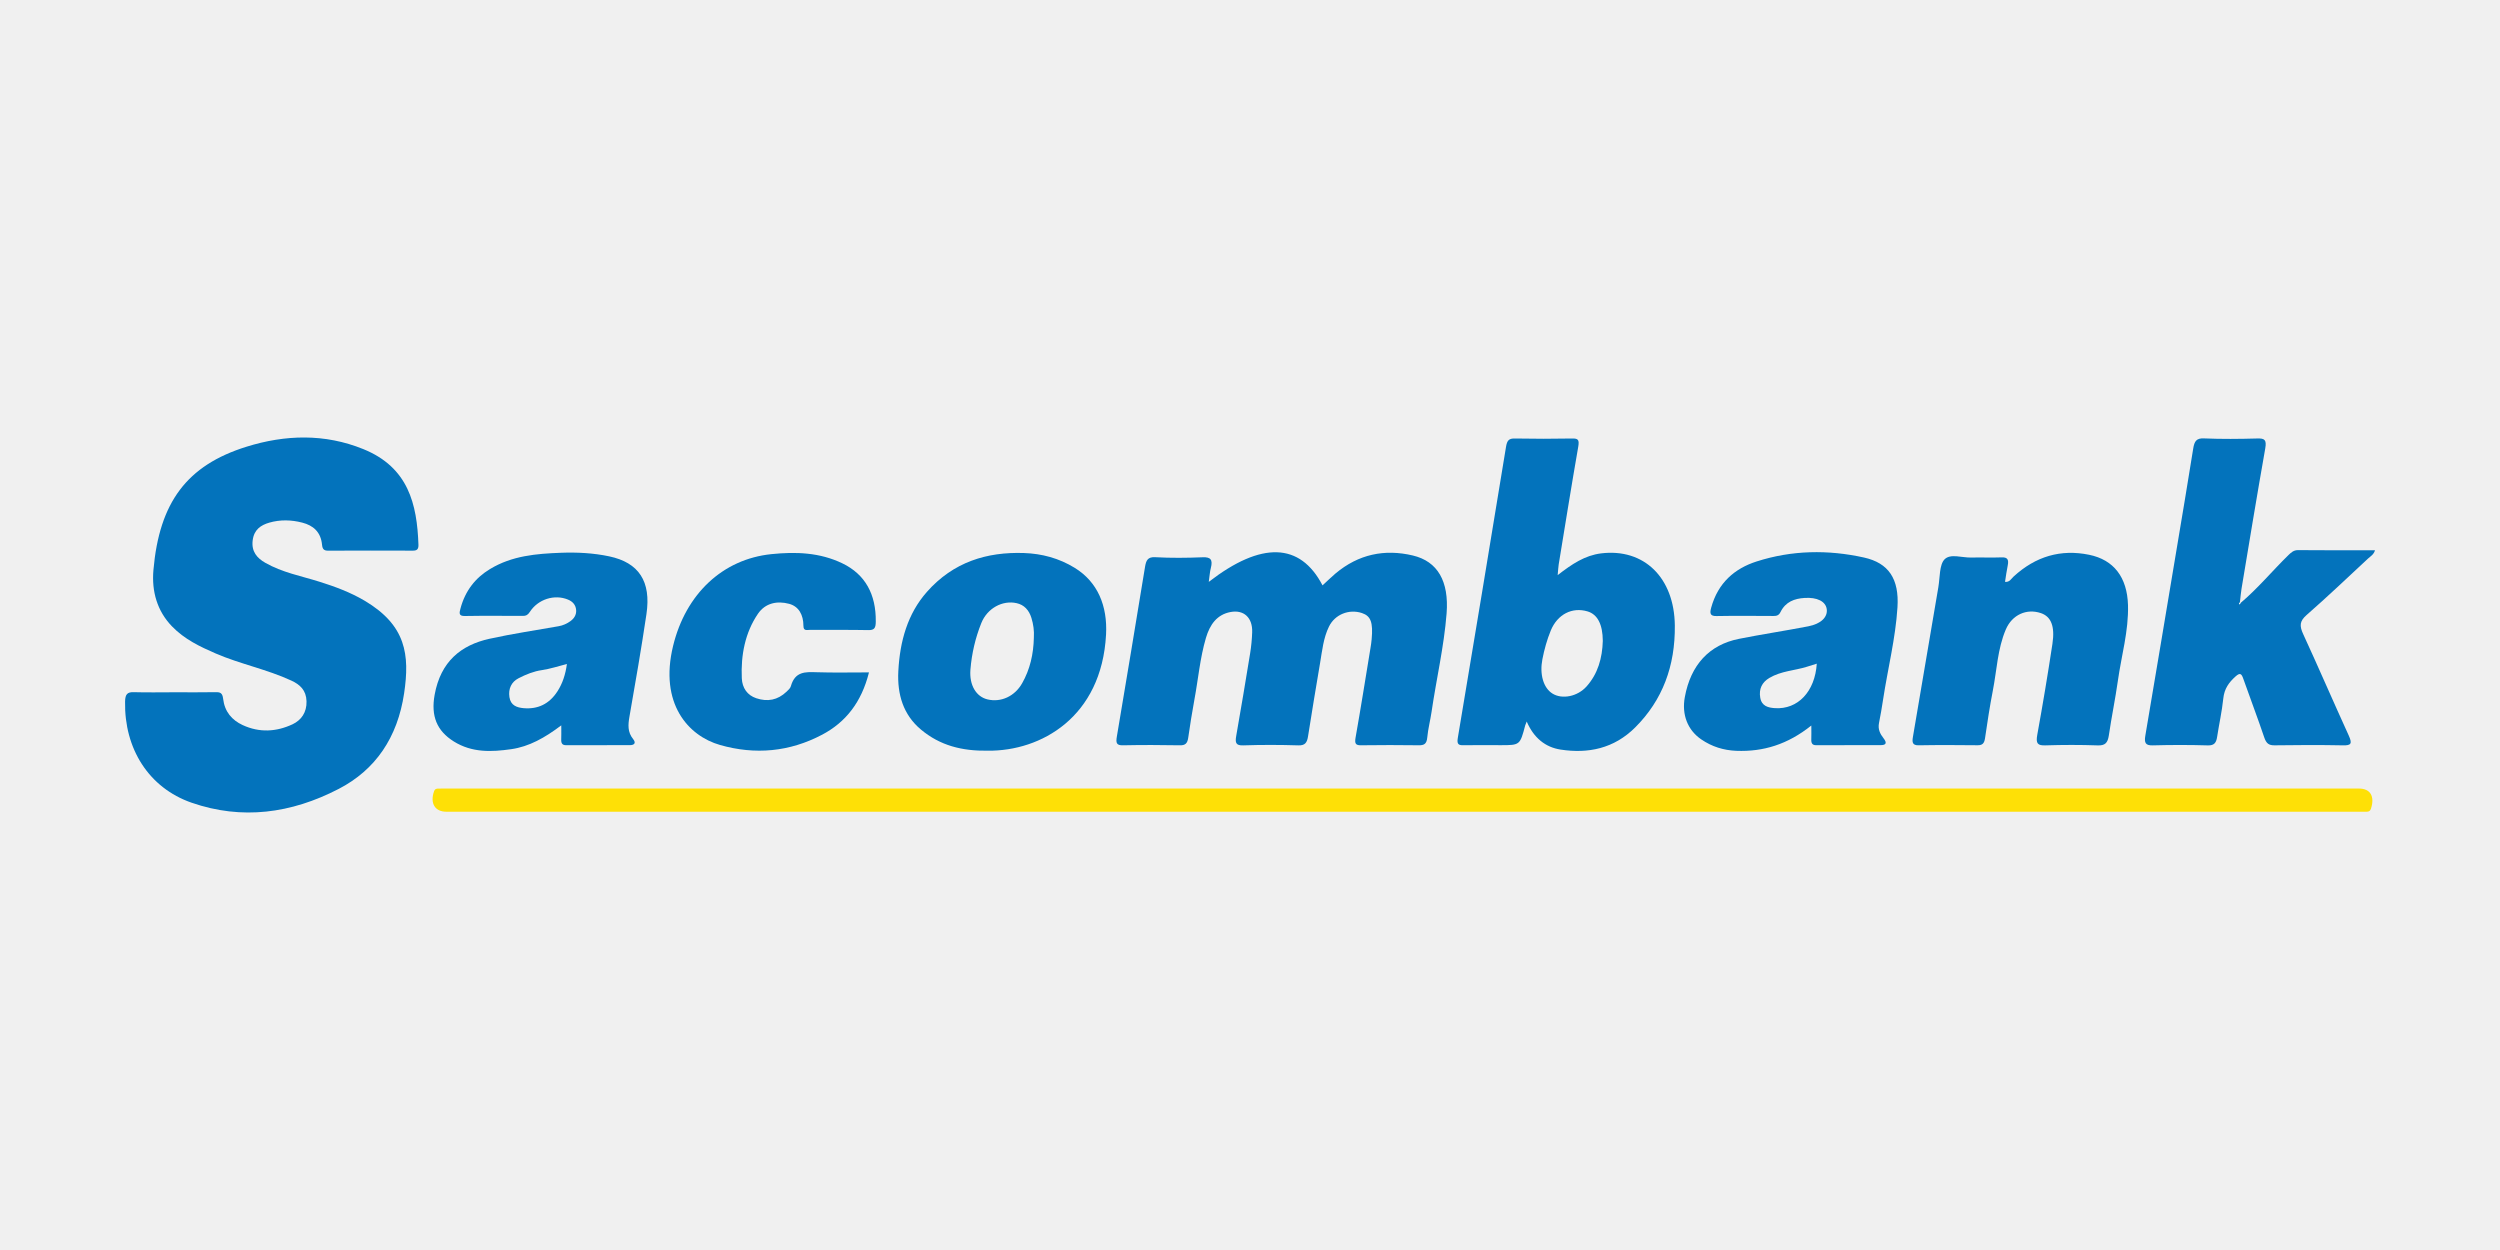
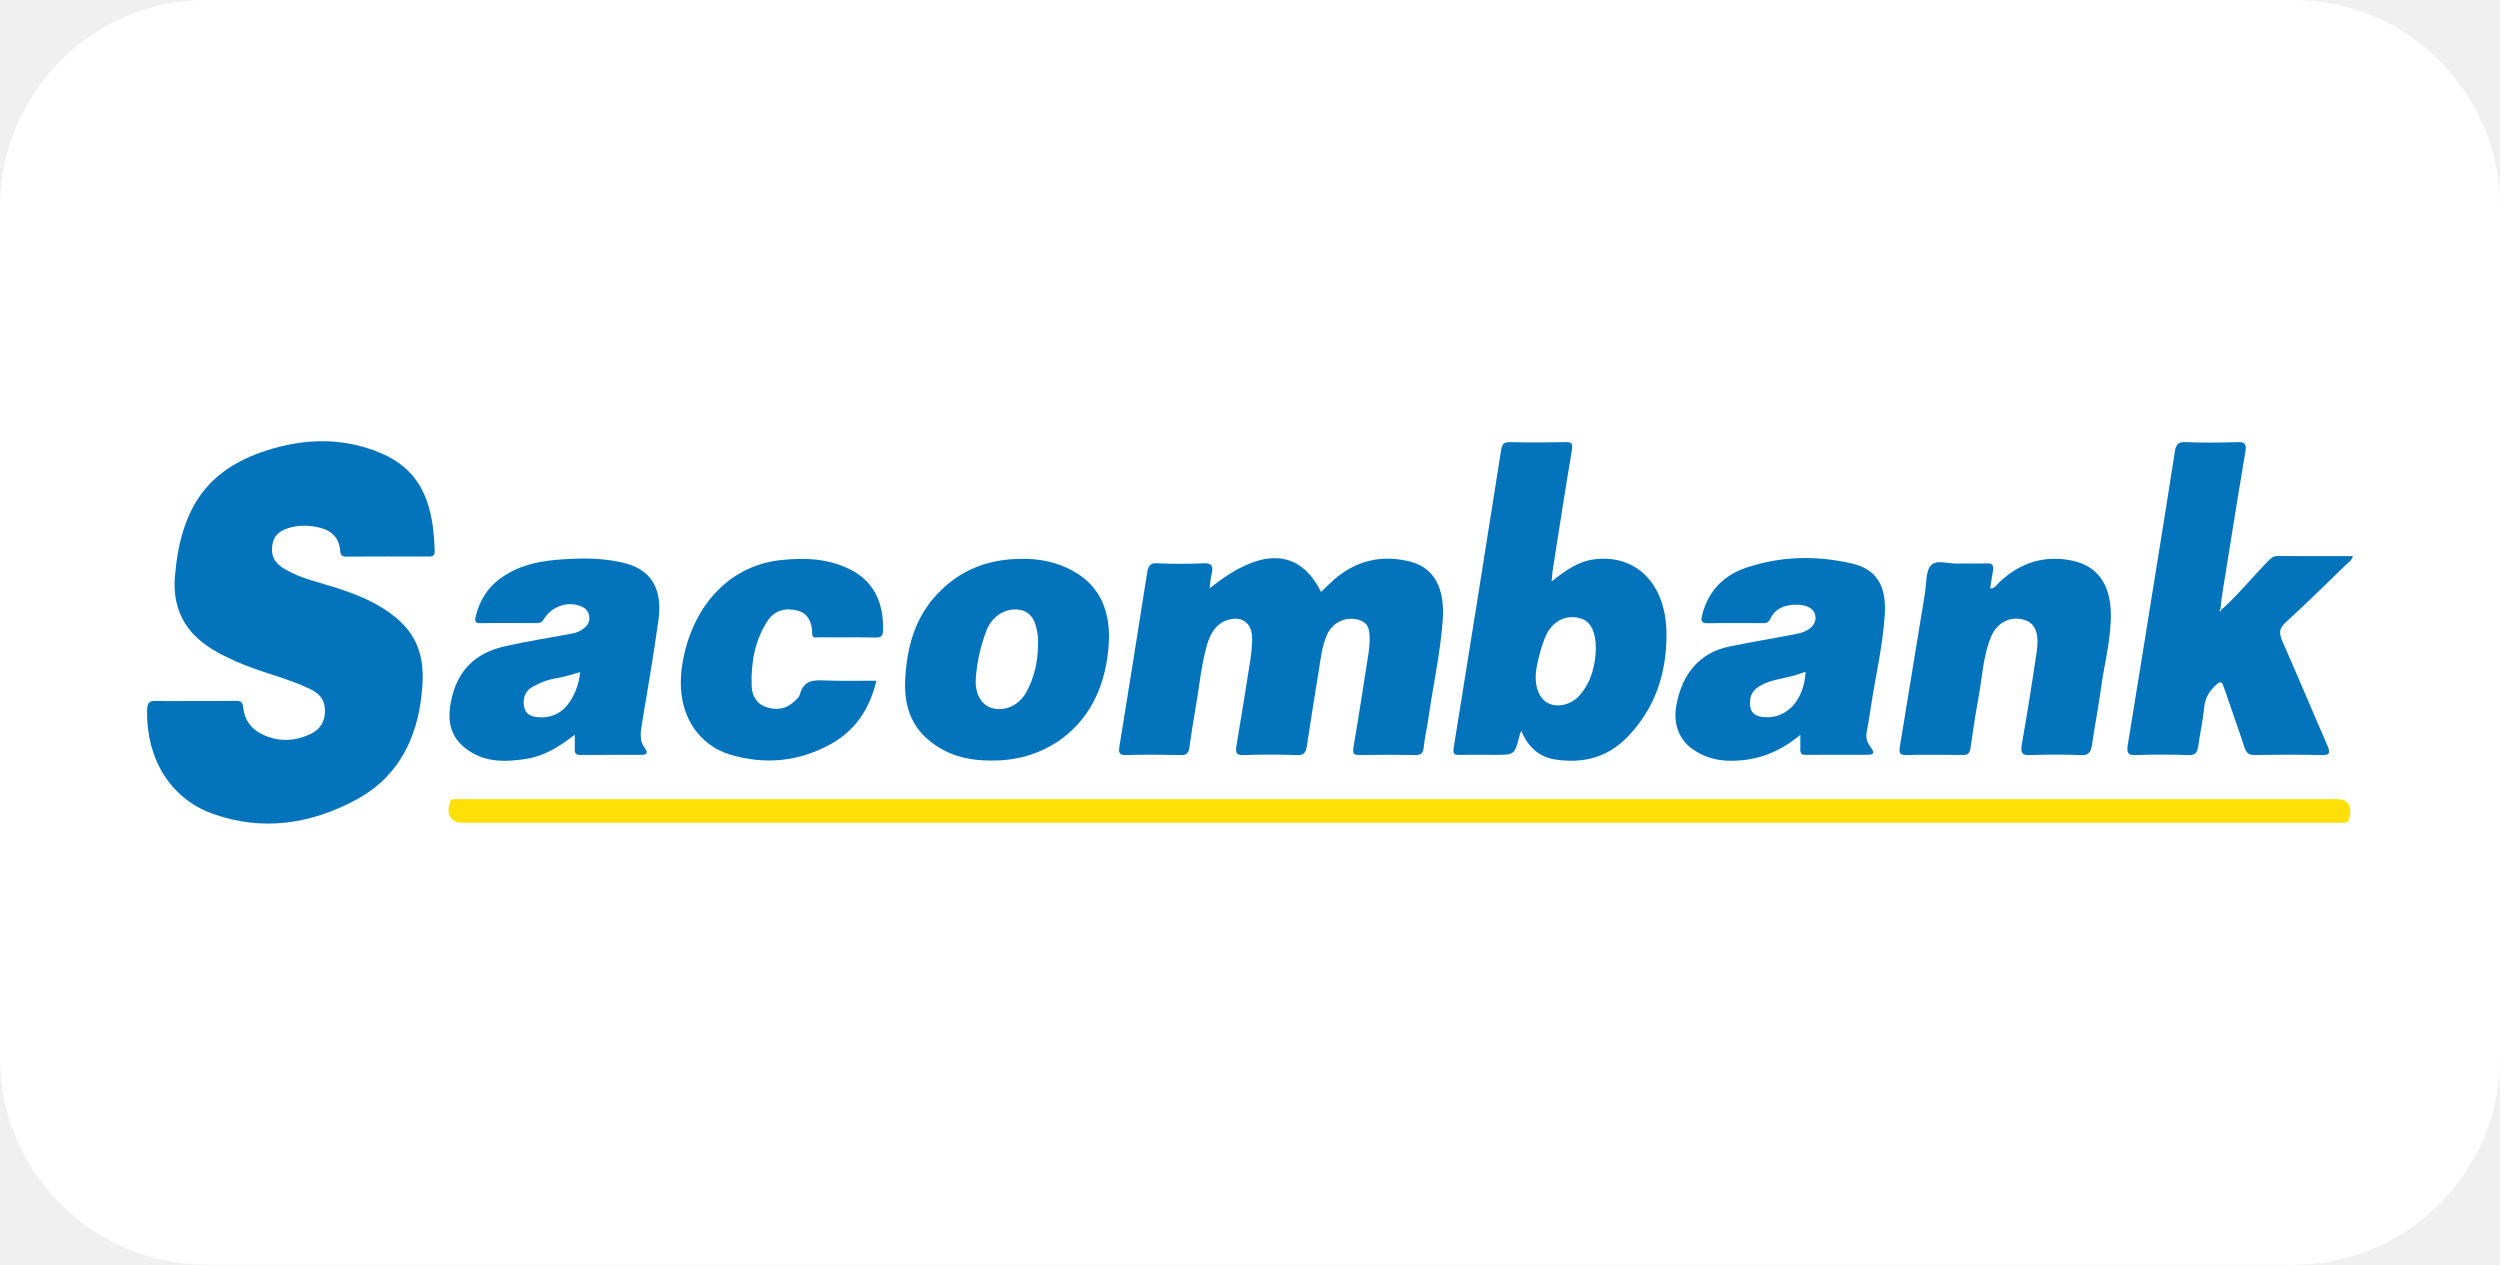
- <svg xmlns="http://www.w3.org/2000/svg" version="1.0" id="Layer_1" x="0px" y="0px" width="100px" height="50px" viewBox="0 0 100 50" enable-background="new 0 0 100 50" xml:space="preserve">
+ <svg xmlns="http://www.w3.org/2000/svg" version="1.1" id="Layer_1" x="0px" y="0px" width="85px" height="43px" viewBox="0 0 85 43" enable-background="new 0 0 85 43" xml:space="preserve">
+   <path fill="#FFFFFF" d="M7.013,0h70.973C81.844,0,85,3.161,85,7.022v28.955C85,39.84,81.846,43,77.986,43H7.013  C3.153,43,0,39.84,0,35.977V7.022C0,3.161,3.152,0,7.013,0z" />
  <g>
-     <path fill-rule="evenodd" clip-rule="evenodd" fill="#0373BC" d="M6.994,27.691c0.546,0,1.093,0.006,1.639-0.004   c0.179-0.003,0.266,0.034,0.292,0.263c0.06,0.519,0.353,0.854,0.781,1.053c0.669,0.309,1.344,0.274,1.997-0.032   c0.342-0.162,0.571-0.469,0.558-0.922c-0.013-0.443-0.265-0.667-0.604-0.824c-0.985-0.456-2.043-0.659-3.034-1.088   c-0.627-0.272-1.245-0.566-1.746-1.085c-0.589-0.611-0.815-1.391-0.74-2.25c0.236-2.707,1.338-4.188,3.716-4.931   c1.557-0.487,3.137-0.533,4.679,0.093c1.806,0.732,2.149,2.204,2.206,3.824c0.007,0.189-0.068,0.239-0.225,0.238   c-1.13-0.004-2.261-0.005-3.391,0.001c-0.159,0-0.223-0.058-0.24-0.234c-0.049-0.524-0.362-0.777-0.792-0.888   c-0.439-0.114-0.881-0.125-1.319,0.001c-0.337,0.098-0.611,0.279-0.664,0.708c-0.056,0.451,0.177,0.71,0.501,0.896   c0.683,0.391,1.44,0.529,2.17,0.759c0.623,0.196,1.234,0.42,1.808,0.76c1.661,0.985,1.807,2.166,1.579,3.701   c-0.261,1.761-1.139,3.063-2.62,3.828c-1.898,0.982-3.867,1.249-5.882,0.55c-1.712-0.595-2.695-2.161-2.66-4.043   c0.005-0.299,0.092-0.387,0.354-0.378C5.901,27.703,6.448,27.691,6.994,27.691z" />
-     <path fill-rule="evenodd" clip-rule="evenodd" fill="#0373BC" d="M48.351,23.275c2.108-1.63,3.656-1.574,4.55,0.14   c0.173-0.158,0.338-0.322,0.514-0.471c0.928-0.781,1.972-0.99,3.096-0.725c0.998,0.235,1.452,1.035,1.353,2.317   c-0.104,1.33-0.409,2.621-0.601,3.935c-0.051,0.346-0.141,0.686-0.173,1.031c-0.024,0.27-0.141,0.312-0.349,0.309   c-0.762-0.01-1.524-0.011-2.286,0c-0.219,0.004-0.278-0.049-0.232-0.309c0.21-1.183,0.397-2.369,0.592-3.555   c0.021-0.124,0.04-0.249,0.051-0.374c0.061-0.678-0.034-0.932-0.386-1.05c-0.518-0.173-1.082,0.054-1.32,0.538   c-0.223,0.452-0.272,0.958-0.356,1.454c-0.165,0.977-0.329,1.955-0.482,2.935c-0.04,0.257-0.12,0.373-0.386,0.365   c-0.735-0.023-1.473-0.025-2.208,0c-0.3,0.01-0.327-0.11-0.278-0.386c0.193-1.101,0.378-2.202,0.557-3.306   c0.044-0.275,0.071-0.556,0.08-0.834c0.02-0.583-0.334-0.906-0.861-0.809c-0.544,0.099-0.831,0.5-0.99,1.04   c-0.236,0.803-0.307,1.644-0.46,2.466c-0.094,0.507-0.174,1.019-0.248,1.53c-0.032,0.219-0.118,0.3-0.326,0.296   c-0.762-0.014-1.524-0.016-2.286,0c-0.26,0.005-0.285-0.097-0.242-0.349c0.382-2.259,0.755-4.52,1.126-6.781   c0.043-0.263,0.106-0.41,0.404-0.394c0.633,0.035,1.27,0.029,1.904,0.003c0.316-0.013,0.411,0.094,0.326,0.427   C48.392,22.879,48.383,23.048,48.351,23.275z" />
-     <path fill-rule="evenodd" clip-rule="evenodd" fill="#FEE006" d="M56.072,32.469c-12.739,0-25.479,0-38.219,0   c-0.457,0-0.658-0.34-0.492-0.814c0.037-0.104,0.1-0.111,0.177-0.112c0.102-0.002,0.203-0.001,0.305-0.001   c25.505,0,51.01,0,76.515,0c0.455,0,0.638,0.308,0.483,0.799c-0.032,0.1-0.087,0.127-0.168,0.128   c-0.114,0.001-0.229,0.001-0.343,0.001C81.577,32.469,68.825,32.469,56.072,32.469z" />
-     <path fill-rule="evenodd" clip-rule="evenodd" fill="#0373BC" d="M62.307,23.005c0.574-0.445,1.09-0.79,1.738-0.87   c1.715-0.21,2.928,0.97,2.948,2.885c0.018,1.624-0.494,2.987-1.582,4.074c-0.853,0.852-1.885,1.058-2.984,0.89   c-0.609-0.093-1.077-0.465-1.358-1.123c-0.03,0.076-0.048,0.112-0.059,0.148c-0.211,0.798-0.21,0.798-0.985,0.798   c-0.495,0-0.99-0.008-1.485,0.002c-0.195,0.005-0.27-0.038-0.229-0.284c0.65-3.883,1.296-7.767,1.93-11.653   c0.043-0.267,0.125-0.337,0.357-0.332c0.762,0.015,1.524,0.014,2.285,0c0.239-0.004,0.295,0.047,0.247,0.327   c-0.273,1.567-0.524,3.14-0.782,4.71C62.331,22.687,62.327,22.798,62.307,23.005z M64.112,25.635   c-0.004-0.658-0.21-1.058-0.607-1.178c-0.619-0.186-1.206,0.115-1.474,0.764c-0.151,0.369-0.259,0.755-0.336,1.153   c-0.116,0.599,0.04,1.145,0.407,1.371c0.388,0.239,0.999,0.116,1.359-0.286C63.913,26.955,64.092,26.328,64.112,25.635z" />
-     <path fill-rule="evenodd" clip-rule="evenodd" fill="#0373BC" d="M89.62,24.121c0.687-0.576,1.268-1.283,1.912-1.912   c0.116-0.113,0.217-0.206,0.392-0.204c1.016,0.01,2.03,0.005,3.076,0.005c-0.051,0.176-0.182,0.243-0.279,0.333   c-0.814,0.758-1.623,1.527-2.458,2.258c-0.278,0.244-0.288,0.431-0.137,0.76c0.62,1.347,1.209,2.713,1.825,4.063   c0.147,0.323,0.092,0.396-0.225,0.39c-0.914-0.018-1.829-0.015-2.743-0.001c-0.227,0.004-0.331-0.075-0.412-0.313   c-0.266-0.787-0.561-1.562-0.837-2.344c-0.071-0.204-0.126-0.265-0.31-0.1c-0.265,0.238-0.453,0.489-0.493,0.889   c-0.053,0.514-0.168,1.02-0.246,1.53c-0.036,0.24-0.12,0.347-0.368,0.341c-0.735-0.022-1.474-0.022-2.209-0.001   c-0.286,0.007-0.344-0.099-0.295-0.388c0.421-2.479,0.834-4.958,1.248-7.437c0.225-1.35,0.454-2.699,0.668-4.051   c0.046-0.29,0.129-0.416,0.426-0.403c0.711,0.03,1.423,0.023,2.133,0.003c0.288-0.008,0.385,0.042,0.322,0.398   c-0.33,1.87-0.638,3.745-0.95,5.618c-0.029,0.177-0.042,0.359-0.063,0.539c-0.012,0.018-0.025,0.035-0.034,0.055   c-0.002,0.004,0.014,0.019,0.021,0.028C89.595,24.158,89.608,24.14,89.62,24.121z" />
-     <path fill-rule="evenodd" clip-rule="evenodd" fill="#0373BC" d="M72.453,29.021c-0.944,0.756-1.923,1.054-2.998,1.012   c-0.51-0.021-0.975-0.163-1.404-0.457c-0.549-0.375-0.787-0.994-0.658-1.693c0.235-1.284,0.973-2.091,2.165-2.329   c0.923-0.184,1.853-0.323,2.776-0.502c0.512-0.099,0.78-0.374,0.735-0.689c-0.043-0.307-0.386-0.479-0.889-0.445   c-0.398,0.026-0.754,0.148-0.96,0.564c-0.066,0.135-0.156,0.158-0.278,0.157c-0.762-0.003-1.523-0.011-2.285,0.003   c-0.251,0.005-0.271-0.107-0.212-0.327c0.277-1.014,0.952-1.578,1.818-1.856c1.413-0.454,2.856-0.476,4.293-0.159   c0.994,0.22,1.413,0.858,1.343,1.991c-0.078,1.246-0.387,2.454-0.574,3.681c-0.049,0.317-0.101,0.635-0.165,0.949   c-0.051,0.25,0.047,0.438,0.182,0.61c0.15,0.193,0.095,0.273-0.109,0.274c-0.863,0.003-1.727,0-2.59,0.003   c-0.152,0-0.197-0.079-0.191-0.233C72.458,29.424,72.453,29.271,72.453,29.021z M72.671,26.547   c-0.154,0.048-0.275,0.086-0.397,0.124c-0.497,0.155-1.026,0.167-1.497,0.445c-0.298,0.176-0.428,0.441-0.367,0.793   c0.059,0.341,0.322,0.399,0.586,0.417C71.91,28.386,72.599,27.668,72.671,26.547z" />
-     <path fill-rule="evenodd" clip-rule="evenodd" fill="#0373BC" d="M22.451,29.014c-0.657,0.497-1.287,0.851-2.002,0.953   c-0.787,0.113-1.568,0.146-2.296-0.308c-0.683-0.428-0.92-1.018-0.768-1.865c0.241-1.337,1.06-1.992,2.19-2.242   c0.919-0.203,1.85-0.34,2.775-0.504c0.166-0.029,0.317-0.098,0.457-0.195c0.148-0.103,0.253-0.252,0.239-0.448   c-0.015-0.215-0.147-0.348-0.328-0.422c-0.534-0.221-1.194-0.02-1.526,0.495c-0.081,0.126-0.156,0.159-0.276,0.158   c-0.774-0.001-1.548-0.01-2.322,0.004c-0.254,0.005-0.223-0.123-0.174-0.304c0.191-0.71,0.597-1.222,1.18-1.574   c0.885-0.536,1.859-0.614,2.837-0.651c0.647-0.024,1.293,0.008,1.932,0.143c1.183,0.25,1.683,0.999,1.489,2.31   c-0.203,1.368-0.439,2.729-0.678,4.09c-0.059,0.334-0.081,0.629,0.142,0.904c0.139,0.174,0.039,0.247-0.127,0.248   c-0.85,0.002-1.701-0.001-2.551,0.002c-0.15,0.001-0.201-0.072-0.195-0.229C22.456,29.426,22.451,29.272,22.451,29.014z    M22.676,26.56c-0.359,0.091-0.675,0.197-0.997,0.244c-0.334,0.048-0.639,0.173-0.937,0.326c-0.284,0.145-0.415,0.419-0.365,0.754   c0.049,0.337,0.302,0.42,0.571,0.443c0.563,0.048,1.023-0.164,1.353-0.678C22.5,27.338,22.619,26.985,22.676,26.56z" />
-     <path fill-rule="evenodd" clip-rule="evenodd" fill="#0373BC" d="M80.201,23.276c0.186,0.017,0.249-0.128,0.342-0.213   c0.885-0.813,1.892-1.103,3.021-0.872c0.987,0.201,1.523,0.899,1.556,2.012c0.029,1.037-0.264,2.02-0.405,3.028   c-0.104,0.733-0.255,1.457-0.362,2.189c-0.046,0.307-0.159,0.405-0.443,0.396c-0.698-0.025-1.397-0.023-2.095-0.001   c-0.31,0.01-0.388-0.075-0.324-0.423c0.22-1.209,0.422-2.421,0.606-3.637c0.107-0.708-0.056-1.091-0.457-1.229   c-0.575-0.197-1.156,0.063-1.408,0.654c-0.33,0.773-0.359,1.627-0.519,2.447c-0.122,0.629-0.22,1.266-0.312,1.902   c-0.03,0.207-0.105,0.283-0.296,0.281c-0.787-0.008-1.574-0.013-2.36,0.002c-0.256,0.005-0.263-0.129-0.228-0.338   c0.34-1.996,0.676-3.992,1.017-5.988c0.066-0.384,0.037-0.896,0.249-1.113c0.235-0.24,0.701-0.06,1.066-0.071   c0.406-0.011,0.813,0.01,1.219-0.007c0.233-0.009,0.289,0.09,0.241,0.323C80.264,22.834,80.236,23.054,80.201,23.276z" />
-     <path fill-rule="evenodd" clip-rule="evenodd" fill="#0373BC" d="M39.513,30.028c-1.022,0.016-1.912-0.202-2.683-0.852   c-0.694-0.585-0.945-1.388-0.897-2.328c0.062-1.198,0.37-2.296,1.141-3.17c1.062-1.202,2.406-1.607,3.882-1.557   c0.716,0.024,1.404,0.205,2.038,0.596c0.91,0.562,1.31,1.513,1.248,2.667C44.066,28.688,41.635,30.05,39.513,30.028z    M41.354,25.504c0.018-0.271-0.019-0.532-0.097-0.787c-0.097-0.314-0.291-0.523-0.589-0.59c-0.569-0.129-1.179,0.204-1.416,0.797   c-0.237,0.592-0.383,1.216-0.435,1.86c-0.05,0.626,0.231,1.085,0.687,1.193c0.535,0.126,1.084-0.123,1.38-0.644   C41.201,26.777,41.341,26.159,41.354,25.504z" />
-     <path fill-rule="evenodd" clip-rule="evenodd" fill="#0373BC" d="M34.759,26.896c-0.298,1.195-0.933,1.994-1.87,2.49   c-1.309,0.692-2.682,0.813-4.082,0.415c-1.285-0.365-2.44-1.665-1.885-3.958c0.505-2.087,1.985-3.479,3.938-3.678   c0.974-0.1,1.929-0.068,2.837,0.37c0.91,0.439,1.347,1.236,1.334,2.327c-0.002,0.245-0.047,0.347-0.292,0.342   c-0.787-0.016-1.574-0.004-2.361-0.008c-0.103,0-0.24,0.051-0.241-0.163c-0.001-0.441-0.186-0.778-0.575-0.881   c-0.469-0.125-0.948-0.038-1.247,0.403c-0.511,0.753-0.684,1.646-0.643,2.577c0.018,0.389,0.222,0.68,0.581,0.798   c0.445,0.149,0.853,0.078,1.209-0.263c0.067-0.064,0.15-0.134,0.173-0.22c0.166-0.593,0.581-0.572,1.025-0.558   C33.345,26.912,34.03,26.896,34.759,26.896z" />
-     <path fill-rule="evenodd" clip-rule="evenodd" fill="#FDFEFD" d="M89.62,24.121c-0.012,0.019-0.024,0.037-0.037,0.056   c-0.007-0.01-0.022-0.024-0.021-0.028c0.009-0.02,0.022-0.037,0.034-0.055C89.596,24.093,89.62,24.121,89.62,24.121z" />
+     <path fill="#0373BC" d="M6.66,23.833c0.455,0,0.911,0.005,1.366-0.004c0.149-0.003,0.222,0.029,0.243,0.228   c0.05,0.449,0.294,0.741,0.651,0.912c0.558,0.269,1.12,0.238,1.665-0.027c0.285-0.141,0.476-0.406,0.465-0.799   c-0.011-0.385-0.221-0.578-0.503-0.715c-0.821-0.395-1.703-0.57-2.529-0.942c-0.522-0.235-1.038-0.491-1.455-0.939   c-0.491-0.53-0.679-1.206-0.616-1.95c0.196-2.346,1.115-3.63,3.096-4.274c1.298-0.422,2.615-0.462,3.899,0.08   c1.505,0.634,1.791,1.91,1.838,3.314c0.006,0.164-0.057,0.208-0.188,0.206c-0.942-0.003-1.884-0.003-2.826,0.002   c-0.133,0-0.186-0.051-0.2-0.203c-0.041-0.454-0.302-0.674-0.66-0.771c-0.366-0.098-0.734-0.108-1.099,0.002   c-0.281,0.084-0.509,0.242-0.553,0.613c-0.047,0.391,0.147,0.616,0.417,0.777c0.569,0.338,1.2,0.458,1.808,0.659   c0.519,0.169,1.029,0.364,1.507,0.658c1.384,0.853,1.506,1.877,1.316,3.208c-0.218,1.526-0.949,2.654-2.184,3.318   c-1.582,0.851-3.222,1.081-4.901,0.476c-1.427-0.515-2.246-1.872-2.217-3.504c0.004-0.26,0.077-0.336,0.295-0.327   C5.749,23.843,6.205,23.833,6.66,23.833z" />
+     <path fill="#0373BC" d="M41.125,20.005c1.756-1.414,3.046-1.364,3.791,0.121c0.146-0.137,0.282-0.278,0.429-0.409   c0.773-0.676,1.644-0.857,2.581-0.628c0.831,0.204,1.209,0.897,1.126,2.009c-0.086,1.152-0.34,2.271-0.499,3.41   c-0.044,0.3-0.118,0.595-0.146,0.894c-0.02,0.234-0.117,0.271-0.29,0.268c-0.636-0.008-1.271-0.009-1.905,0   c-0.183,0.004-0.231-0.042-0.193-0.268c0.176-1.025,0.331-2.053,0.493-3.08c0.018-0.108,0.034-0.217,0.043-0.325   c0.051-0.587-0.028-0.808-0.321-0.909c-0.433-0.15-0.902,0.046-1.101,0.465c-0.186,0.393-0.227,0.832-0.296,1.261   c-0.139,0.847-0.275,1.694-0.402,2.543c-0.033,0.223-0.101,0.323-0.322,0.316c-0.612-0.02-1.228-0.021-1.839,0   c-0.25,0.009-0.273-0.095-0.232-0.334c0.16-0.954,0.315-1.909,0.464-2.865c0.037-0.239,0.06-0.483,0.067-0.723   c0.017-0.505-0.278-0.785-0.717-0.701c-0.454,0.085-0.693,0.433-0.825,0.9c-0.197,0.695-0.255,1.426-0.384,2.138   c-0.078,0.439-0.145,0.883-0.207,1.325c-0.026,0.19-0.098,0.261-0.271,0.258c-0.635-0.013-1.27-0.015-1.905,0   c-0.216,0.003-0.237-0.085-0.202-0.303c0.319-1.958,0.63-3.917,0.938-5.877c0.036-0.228,0.089-0.355,0.337-0.341   c0.527,0.029,1.059,0.024,1.586,0.002c0.264-0.012,0.344,0.081,0.272,0.371C41.16,19.662,41.151,19.808,41.125,20.005z" />
+     <path fill="#FEE006" d="M47.56,27.973c-10.616,0-21.233,0-31.85,0c-0.381,0-0.548-0.294-0.41-0.706   c0.031-0.089,0.083-0.095,0.147-0.096c0.085-0.002,0.169-0.001,0.254-0.001c21.255,0,42.51,0,63.764,0   c0.379,0,0.532,0.267,0.402,0.692c-0.026,0.087-0.072,0.11-0.14,0.11c-0.096,0.002-0.191,0.002-0.286,0.002   C68.814,27.973,58.188,27.973,47.56,27.973z" />
+     <path fill="#0373BC" d="M52.755,19.771c0.479-0.385,0.908-0.685,1.448-0.754c1.43-0.182,2.44,0.841,2.457,2.5   c0.016,1.408-0.411,2.588-1.318,3.531c-0.71,0.738-1.571,0.918-2.486,0.771c-0.508-0.081-0.898-0.402-1.133-0.973   c-0.024,0.065-0.039,0.097-0.049,0.128c-0.176,0.691-0.175,0.691-0.82,0.691c-0.413,0-0.825-0.007-1.237,0.001   c-0.162,0.006-0.226-0.031-0.191-0.245c0.542-3.365,1.081-6.732,1.609-10.1c0.035-0.231,0.104-0.292,0.297-0.288   c0.635,0.013,1.271,0.012,1.904,0c0.199-0.003,0.245,0.041,0.206,0.284c-0.228,1.358-0.438,2.721-0.652,4.082   C52.775,19.496,52.772,19.591,52.755,19.771z M54.259,22.05c-0.003-0.57-0.174-0.917-0.505-1.021   c-0.516-0.161-1.006,0.1-1.229,0.662c-0.126,0.319-0.217,0.655-0.28,0.999c-0.097,0.52,0.033,0.993,0.339,1.188   c0.324,0.208,0.833,0.101,1.133-0.248C54.094,23.194,54.242,22.651,54.259,22.05z" />
+     <path fill="#0373BC" d="M75.517,20.738c0.572-0.5,1.058-1.112,1.594-1.657c0.097-0.098,0.181-0.179,0.326-0.177   c0.847,0.009,1.692,0.004,2.563,0.004c-0.042,0.152-0.151,0.21-0.232,0.289c-0.678,0.657-1.353,1.323-2.048,1.957   c-0.232,0.211-0.241,0.372-0.115,0.658c0.518,1.167,1.008,2.351,1.521,3.521c0.122,0.28,0.076,0.344-0.188,0.339   c-0.762-0.017-1.524-0.014-2.286-0.002c-0.189,0.003-0.275-0.064-0.344-0.271c-0.222-0.683-0.467-1.354-0.696-2.031   c-0.06-0.178-0.106-0.23-0.259-0.087c-0.221,0.206-0.378,0.424-0.41,0.771c-0.045,0.445-0.141,0.884-0.205,1.325   c-0.031,0.208-0.102,0.302-0.308,0.296c-0.612-0.02-1.229-0.02-1.841-0.001c-0.238,0.007-0.287-0.086-0.246-0.336   c0.352-2.149,0.695-4.297,1.04-6.445c0.188-1.17,0.379-2.339,0.557-3.511c0.039-0.251,0.107-0.36,0.354-0.349   c0.594,0.026,1.187,0.02,1.778,0.002c0.24-0.007,0.32,0.037,0.268,0.345c-0.274,1.621-0.53,3.245-0.791,4.869   c-0.024,0.154-0.035,0.312-0.052,0.467c-0.011,0.016-0.021,0.031-0.029,0.048c-0.002,0.003,0.012,0.017,0.018,0.025   C75.496,20.771,75.506,20.755,75.517,20.738z" />
+     <path fill="#0373BC" d="M61.211,24.985c-0.787,0.655-1.604,0.913-2.499,0.877c-0.425-0.019-0.812-0.142-1.17-0.396   c-0.457-0.325-0.656-0.861-0.549-1.468c0.196-1.111,0.812-1.812,1.806-2.017c0.768-0.16,1.543-0.281,2.313-0.435   c0.427-0.086,0.649-0.325,0.612-0.598c-0.036-0.266-0.321-0.416-0.741-0.386c-0.331,0.022-0.628,0.129-0.799,0.489   c-0.056,0.117-0.13,0.137-0.232,0.136c-0.635-0.002-1.27-0.009-1.904,0.003c-0.209,0.003-0.225-0.093-0.176-0.285   c0.23-0.878,0.792-1.368,1.515-1.608c1.177-0.394,2.38-0.413,3.578-0.138c0.827,0.19,1.177,0.744,1.118,1.726   c-0.065,1.08-0.322,2.127-0.479,3.19c-0.041,0.274-0.083,0.55-0.137,0.822c-0.043,0.217,0.039,0.38,0.151,0.528   c0.125,0.168,0.079,0.237-0.092,0.237c-0.719,0.003-1.438,0-2.158,0.003c-0.126,0-0.164-0.069-0.158-0.202   C61.215,25.334,61.211,25.202,61.211,24.985z M61.392,22.841c-0.127,0.042-0.229,0.074-0.331,0.107   c-0.413,0.135-0.854,0.145-1.246,0.386c-0.249,0.152-0.356,0.382-0.307,0.688c0.049,0.295,0.269,0.346,0.488,0.361   C60.758,24.436,61.333,23.813,61.392,22.841z" />
+     <path fill="#0373BC" d="M19.542,24.979c-0.548,0.432-1.073,0.738-1.668,0.826c-0.656,0.098-1.307,0.127-1.914-0.267   c-0.569-0.372-0.767-0.883-0.64-1.616c0.201-1.159,0.883-1.727,1.825-1.943c0.766-0.176,1.542-0.295,2.313-0.438   c0.138-0.024,0.264-0.084,0.381-0.168c0.124-0.09,0.211-0.218,0.199-0.389c-0.013-0.187-0.123-0.301-0.273-0.366   c-0.445-0.191-0.995-0.017-1.272,0.43c-0.067,0.108-0.129,0.137-0.229,0.137c-0.645-0.001-1.29-0.009-1.935,0.003   c-0.212,0.003-0.186-0.106-0.146-0.264c0.159-0.615,0.498-1.06,0.984-1.364c0.737-0.464,1.549-0.531,2.364-0.563   c0.54-0.021,1.078,0.007,1.61,0.124c0.986,0.217,1.403,0.866,1.241,2.002c-0.169,1.185-0.366,2.365-0.565,3.544   c-0.049,0.289-0.067,0.545,0.118,0.784c0.116,0.15,0.033,0.213-0.106,0.215c-0.708,0.001-1.417-0.002-2.125,0.001   c-0.125,0-0.168-0.063-0.163-0.198C19.545,25.336,19.542,25.202,19.542,24.979z M19.729,22.853   c-0.299,0.078-0.563,0.17-0.831,0.212c-0.278,0.04-0.533,0.148-0.781,0.281c-0.237,0.126-0.346,0.363-0.304,0.653   c0.041,0.292,0.251,0.365,0.476,0.385c0.469,0.041,0.852-0.143,1.127-0.589C19.582,23.526,19.681,23.22,19.729,22.853z" />
+     <path fill="#0373BC" d="M67.667,20.005c0.155,0.015,0.208-0.11,0.285-0.185c0.737-0.704,1.577-0.956,2.518-0.755   c0.822,0.174,1.27,0.779,1.297,1.744c0.023,0.898-0.221,1.75-0.338,2.623c-0.086,0.636-0.212,1.264-0.301,1.898   c-0.039,0.266-0.134,0.351-0.37,0.343c-0.581-0.021-1.163-0.02-1.746-0.001c-0.258,0.009-0.323-0.064-0.27-0.366   c0.184-1.048,0.352-2.099,0.506-3.152c0.089-0.614-0.048-0.945-0.381-1.065c-0.48-0.17-0.964,0.055-1.174,0.567   c-0.275,0.67-0.3,1.41-0.433,2.121c-0.102,0.545-0.184,1.098-0.261,1.649c-0.024,0.179-0.087,0.245-0.246,0.243   c-0.655-0.007-1.312-0.012-1.967,0.002c-0.214,0.003-0.219-0.111-0.189-0.293c0.283-1.729,0.563-3.46,0.848-5.19   c0.054-0.333,0.029-0.777,0.207-0.965c0.195-0.208,0.584-0.052,0.889-0.061c0.338-0.01,0.677,0.008,1.016-0.007   c0.193-0.008,0.241,0.078,0.2,0.28C67.72,19.623,67.696,19.814,67.667,20.005z" />
+     <path fill="#0373BC" d="M33.76,25.857c-0.852,0.014-1.593-0.175-2.236-0.738c-0.578-0.507-0.788-1.203-0.747-2.018   c0.051-1.038,0.308-1.989,0.951-2.748c0.885-1.041,2.005-1.393,3.235-1.349c0.597,0.021,1.169,0.178,1.698,0.516   c0.759,0.488,1.092,1.312,1.04,2.312C37.554,24.696,35.528,25.877,33.76,25.857z M35.293,21.937   c0.016-0.235-0.015-0.46-0.081-0.682c-0.081-0.272-0.242-0.454-0.491-0.511c-0.474-0.111-0.983,0.177-1.18,0.691   c-0.197,0.513-0.319,1.054-0.363,1.612c-0.041,0.543,0.193,0.94,0.573,1.034c0.446,0.109,0.903-0.107,1.15-0.559   C35.167,23.04,35.283,22.505,35.293,21.937z" />
+     <path fill="#0373BC" d="M29.798,23.144c-0.248,1.035-0.777,1.729-1.559,2.158c-1.09,0.6-2.234,0.704-3.401,0.359   c-1.071-0.317-2.033-1.442-1.571-3.43c0.42-1.81,1.654-3.017,3.281-3.188c0.812-0.087,1.608-0.058,2.365,0.321   c0.759,0.381,1.123,1.071,1.112,2.016c-0.001,0.213-0.039,0.301-0.244,0.297c-0.655-0.014-1.311-0.003-1.967-0.007   c-0.085,0-0.2,0.045-0.201-0.141c0-0.383-0.155-0.675-0.479-0.764c-0.392-0.108-0.791-0.034-1.04,0.349   c-0.425,0.653-0.57,1.427-0.536,2.233c0.015,0.338,0.186,0.59,0.484,0.691c0.37,0.13,0.71,0.067,1.007-0.228   c0.056-0.055,0.125-0.116,0.144-0.19c0.139-0.515,0.484-0.496,0.854-0.484C28.62,23.157,29.19,23.144,29.798,23.144z" />
+     <path fill="#FDFEFD" d="M75.517,20.738c-0.011,0.017-0.021,0.032-0.031,0.049c-0.005-0.01-0.019-0.022-0.017-0.025   c0.007-0.017,0.018-0.032,0.027-0.048L75.517,20.738z" />
  </g>
</svg>
